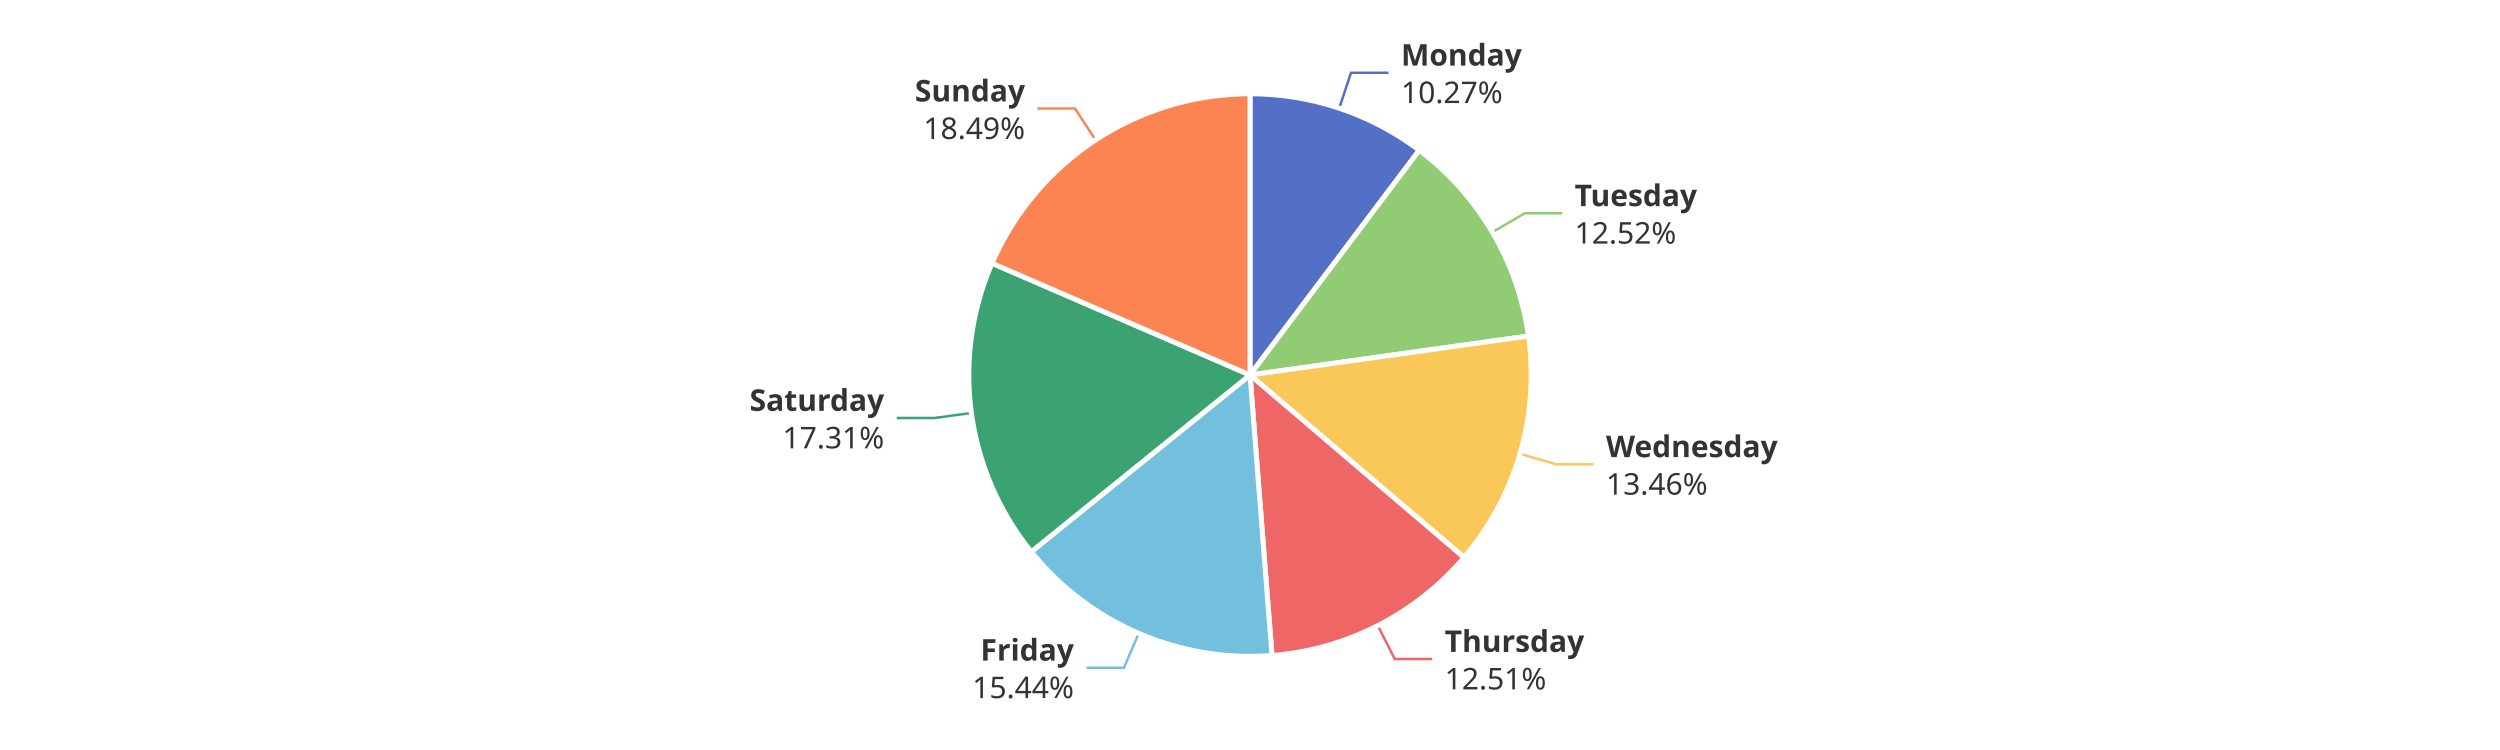
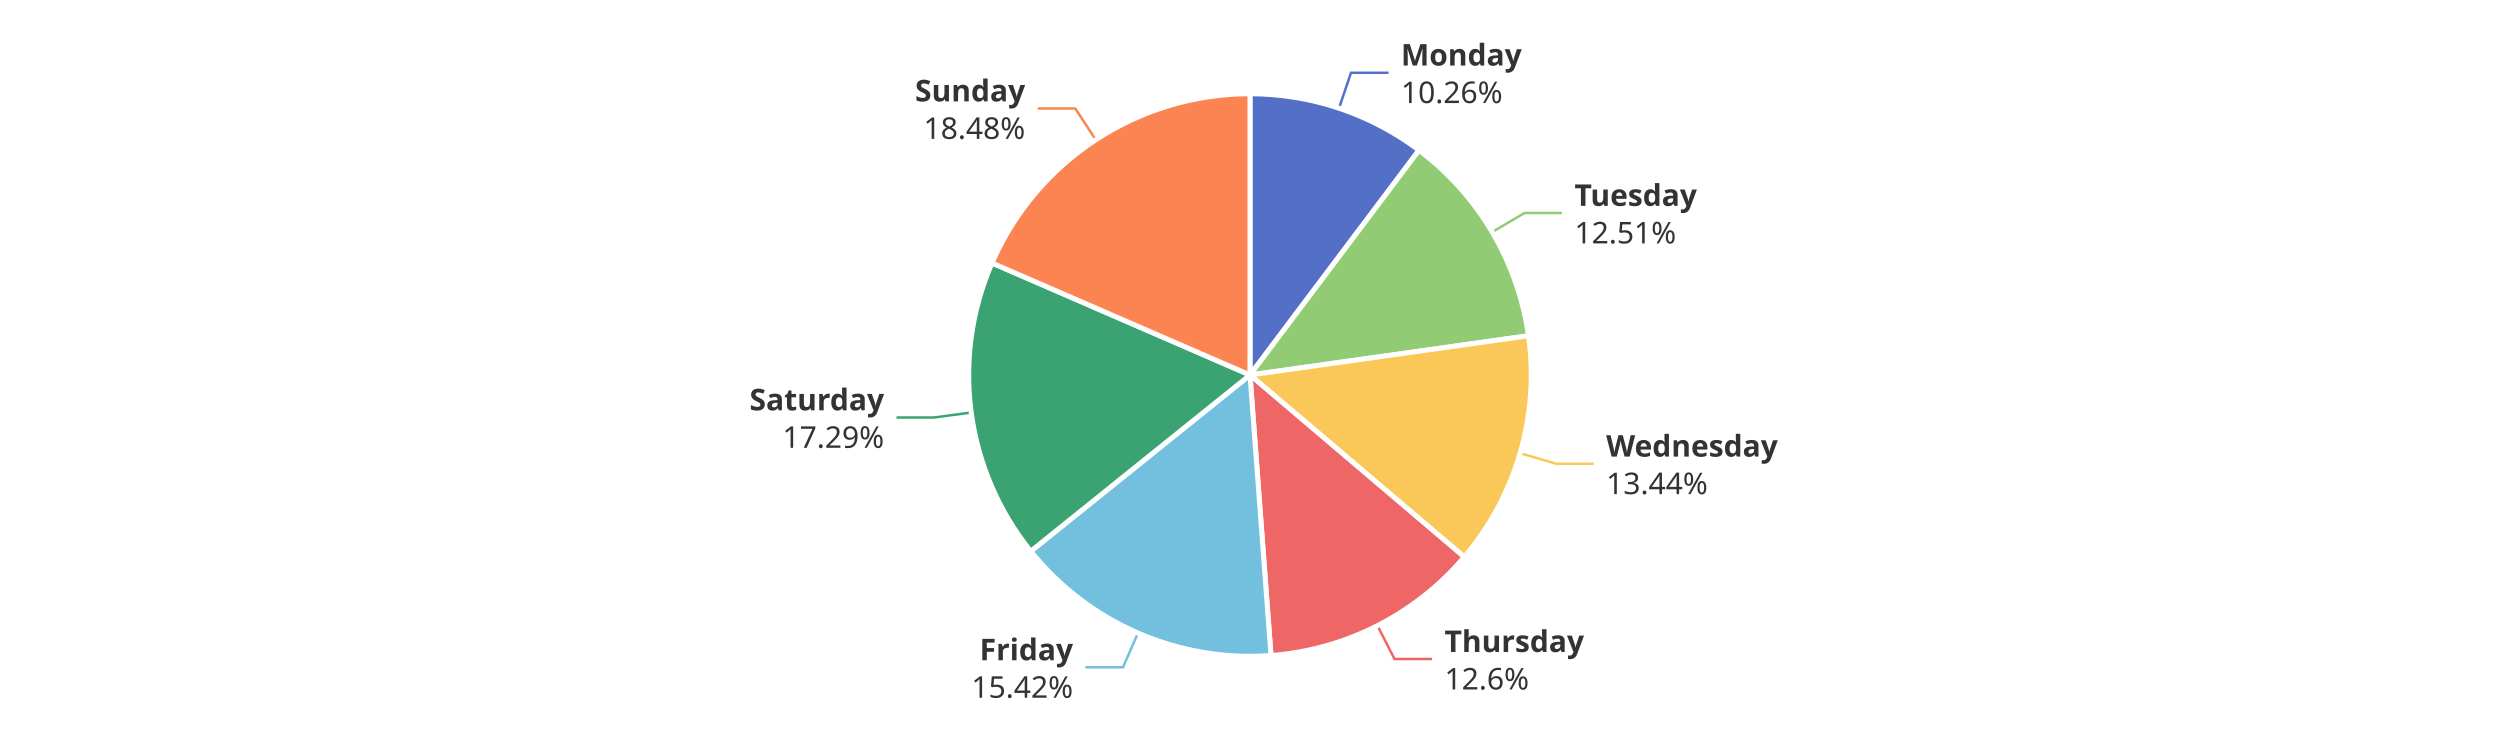
<svg xmlns="http://www.w3.org/2000/svg" width="1000" height="300" version="1.1" baseProfile="full" viewBox="0 0 1000 300">
  <rect width="1000" height="300" x="0" y="0" id="0" fill="#ffffff" />
-   <polyline points="535.7 43.3 540.4 29.1 555.4 29.1" fill="none" stroke="#5470c6" />
-   <polyline points="596.9 92.9 609.9 85.3 624.9 85.3" fill="none" stroke="#91cc75" />
-   <polyline points="608 181.5 622.4 185.7 637.4 185.7" fill="none" stroke="#fac858" />
-   <polyline points="551.1 250.2 557.9 263.6 572.9 263.6" fill="none" stroke="#ee6666" />
-   <polyline points="455.5 253.3 449.6 267.1 434.6 267.1" fill="none" stroke="#73c0de" />
-   <polyline points="388.5 165.2 373.7 167.2 358.7 167.2" fill="none" stroke="#3ba272" />
-   <polyline points="438.2 56 430 43.4 415 43.4" fill="none" stroke="#fc8452" />
-   <path d="M500 37.5A112.5 112.5 0 0 1 567.7 60.1L500 150Z" fill="#5470c6" stroke="#fff" stroke-width="2" stroke-linejoin="round" />
-   <path d="M567.7 60.1A112.5 112.5 0 0 1 611.4 134.4L500 150Z" fill="#91cc75" stroke="#fff" stroke-width="2" stroke-linejoin="round" />
-   <path d="M611.4 134.4A112.5 112.5 0 0 1 585.6 223L500 150Z" fill="#fac858" stroke="#fff" stroke-width="2" stroke-linejoin="round" />
-   <path d="M585.6 223A112.5 112.5 0 0 1 508.8 262.2L500 150Z" fill="#ee6666" stroke="#fff" stroke-width="2" stroke-linejoin="round" />
-   <path d="M508.8 262.2A112.5 112.5 0 0 1 412.5 220.7L500 150Z" fill="#73c0de" stroke="#fff" stroke-width="2" stroke-linejoin="round" />
-   <path d="M412.5 220.7A112.5 112.5 0 0 1 396.8 105.3L500 150Z" fill="#3ba272" stroke="#fff" stroke-width="2" stroke-linejoin="round" />
-   <path d="M396.8 105.3A112.5 112.5 0 0 1 500 37.5L500 150Z" fill="#fc8452" stroke="#fff" stroke-width="2" stroke-linejoin="round" />
-   <path d="M0 -15l42.8 0l0 30l-42.8 0Z" transform="translate(560.4229 29.0775)" fill="none" />
-   <text dominant-baseline="central" text-anchor="start" style="font-size:12px;font-family:sans-serif;font-weight:bold;" y="-7.5" transform="translate(560.4229 29.0775)" fill="#333" stroke="rgb(255,255,255)" stroke-width="2" paint-order="stroke" stroke-miterlimit="2">Monday</text>
-   <text dominant-baseline="central" text-anchor="start" style="font-size:12px;font-family:sans-serif;" y="7.5" transform="translate(560.4229 29.0775)" fill="#333" stroke="rgb(255,255,255)" stroke-width="2" paint-order="stroke" stroke-miterlimit="2">10.27%</text>
-   <path d="M0 -15l46.2 0l0 30l-46.2 0Z" transform="translate(629.86 85.2928)" fill="none" />
-   <text dominant-baseline="central" text-anchor="start" style="font-size:12px;font-family:sans-serif;font-weight:bold;" y="-7.5" transform="translate(629.86 85.2928)" fill="#333" stroke="rgb(255,255,255)" stroke-width="2" paint-order="stroke" stroke-miterlimit="2">Tuesday</text>
-   <text dominant-baseline="central" text-anchor="start" style="font-size:12px;font-family:sans-serif;" y="7.5" transform="translate(629.86 85.2928)" fill="#333" stroke="rgb(255,255,255)" stroke-width="2" paint-order="stroke" stroke-miterlimit="2">12.52%</text>
-   <path d="M0 -15l63.6 0l0 30l-63.6 0Z" transform="translate(642.3993 185.7025)" fill="none" />
-   <text dominant-baseline="central" text-anchor="start" style="font-size:12px;font-family:sans-serif;font-weight:bold;" y="-7.5" transform="translate(642.3993 185.7025)" fill="#333" stroke="rgb(255,255,255)" stroke-width="2" paint-order="stroke" stroke-miterlimit="2">Wednesday</text>
-   <text dominant-baseline="central" text-anchor="start" style="font-size:12px;font-family:sans-serif;" y="7.5" transform="translate(642.3993 185.7025)" fill="#333" stroke="rgb(255,255,255)" stroke-width="2" paint-order="stroke" stroke-miterlimit="2">13.46%</text>
-   <path d="M0 -15l50.2 0l0 30l-50.2 0Z" transform="translate(577.8784 263.6061)" fill="none" />
-   <text dominant-baseline="central" text-anchor="start" style="font-size:12px;font-family:sans-serif;font-weight:bold;" y="-7.5" transform="translate(577.8784 263.6061)" fill="#333" stroke="rgb(255,255,255)" stroke-width="2" paint-order="stroke" stroke-miterlimit="2">Thursday</text>
-   <text dominant-baseline="central" text-anchor="start" style="font-size:12px;font-family:sans-serif;" y="7.5" transform="translate(577.8784 263.6061)" fill="#333" stroke="rgb(255,255,255)" stroke-width="2" paint-order="stroke" stroke-miterlimit="2">12.51%</text>
-   <path d="M-40.9 -15l40.9 0l0 30l-40.9 0Z" transform="translate(429.5523 267.0952)" fill="none" />
-   <text dominant-baseline="central" text-anchor="end" style="font-size:12px;font-family:sans-serif;font-weight:bold;" y="-7.5" transform="translate(429.5523 267.0952)" fill="#333" stroke="rgb(255,255,255)" stroke-width="2" paint-order="stroke" stroke-miterlimit="2">Friday</text>
-   <text dominant-baseline="central" text-anchor="end" style="font-size:12px;font-family:sans-serif;" y="7.5" transform="translate(429.5523 267.0952)" fill="#333" stroke="rgb(255,255,255)" stroke-width="2" paint-order="stroke" stroke-miterlimit="2">15.44%</text>
-   <path d="M-48.2 -15l48.2 0l0 30l-48.2 0Z" transform="translate(353.6641 167.1896)" fill="none" />
-   <text dominant-baseline="central" text-anchor="end" style="font-size:12px;font-family:sans-serif;font-weight:bold;" y="-7.5" transform="translate(353.6641 167.1896)" fill="#333" stroke="rgb(255,255,255)" stroke-width="2" paint-order="stroke" stroke-miterlimit="2">Saturday</text>
-   <text dominant-baseline="central" text-anchor="end" style="font-size:12px;font-family:sans-serif;" y="7.5" transform="translate(353.6641 167.1896)" fill="#333" stroke="rgb(255,255,255)" stroke-width="2" paint-order="stroke" stroke-miterlimit="2">17.31%</text>
-   <path d="M-40.9 -15l40.9 0l0 30l-40.9 0Z" transform="translate(410.0058 43.4305)" fill="none" />
-   <text dominant-baseline="central" text-anchor="end" style="font-size:12px;font-family:sans-serif;font-weight:bold;" y="-7.5" transform="translate(410.0058 43.4305)" fill="#333" stroke="rgb(255,255,255)" stroke-width="2" paint-order="stroke" stroke-miterlimit="2">Sunday</text>
-   <text dominant-baseline="central" text-anchor="end" style="font-size:12px;font-family:sans-serif;" y="7.5" transform="translate(410.0058 43.4305)" fill="#333" stroke="rgb(255,255,255)" stroke-width="2" paint-order="stroke" stroke-miterlimit="2">18.49%</text>
+   <polyline points="535.6 43.3 540.4 29.1 555.4 29.1" fill="none" stroke="#5470c6" />
+   <polyline points="596.9 92.8 609.8 85.2 624.8 85.2" fill="none" stroke="#91cc75" />
+   <polyline points="608.1 181.3 622.5 185.5 637.5 185.5" fill="none" stroke="#fac858" />
+   <polyline points="551 250.3 557.8 263.6 572.8 263.6" fill="none" stroke="#ee6666" />
+   <polyline points="455.2 253.2 449.2 266.9 434.2 266.9" fill="none" stroke="#73c0de" />
+   <polyline points="388.5 165 373.6 167 358.6 167" fill="none" stroke="#3ba272" />
+   <polyline points="438.3 55.9 430.1 43.4 415.1 43.4" fill="none" stroke="#fc8452" />
+   <path d="M500 37.5A112.5 112.5 0 0 1 567.6 60.1L500 150Z" fill="#5470c6" stroke="#fff" stroke-width="2" stroke-linejoin="round" />
+   <path d="M567.6 60.1A112.5 112.5 0 0 1 611.4 134.3L500 150Z" fill="#91cc75" stroke="#fff" stroke-width="2" stroke-linejoin="round" />
+   <path d="M611.4 134.3A112.5 112.5 0 0 1 585.7 222.8L500 150Z" fill="#fac858" stroke="#fff" stroke-width="2" stroke-linejoin="round" />
+   <path d="M585.7 222.8A112.5 112.5 0 0 1 508.4 262.2L500 150Z" fill="#ee6666" stroke="#fff" stroke-width="2" stroke-linejoin="round" />
+   <path d="M508.4 262.2A112.5 112.5 0 0 1 412.3 220.5L500 150Z" fill="#73c0de" stroke="#fff" stroke-width="2" stroke-linejoin="round" />
+   <path d="M412.3 220.5A112.5 112.5 0 0 1 396.8 105.2L500 150Z" fill="#3ba272" stroke="#fff" stroke-width="2" stroke-linejoin="round" />
+   <path d="M396.8 105.2A112.5 112.5 0 0 1 500 37.5L500 150Z" fill="#fc8452" stroke="#fff" stroke-width="2" stroke-linejoin="round" />
+   <path d="M0 -15l42.8 0l0 30l-42.8 0Z" transform="translate(560.3888 29.0662)" fill="none" />
+   <text dominant-baseline="central" text-anchor="start" style="font-size:12px;font-family:sans-serif;font-weight:bold;" y="-7.5" transform="translate(560.3888 29.0662)" fill="#333" stroke="rgb(255,255,255)" stroke-width="2" paint-order="stroke" stroke-miterlimit="2">Monday</text>
+   <text dominant-baseline="central" text-anchor="start" style="font-size:12px;font-family:sans-serif;" y="7.5" transform="translate(560.3888 29.0662)" fill="#333" stroke="rgb(255,255,255)" stroke-width="2" paint-order="stroke" stroke-miterlimit="2">10.26%</text>
+   <path d="M0 -15l46.2 0l0 30l-46.2 0Z" transform="translate(629.8057 85.2007)" fill="none" />
+   <text dominant-baseline="central" text-anchor="start" style="font-size:12px;font-family:sans-serif;font-weight:bold;" y="-7.5" transform="translate(629.8057 85.2007)" fill="#333" stroke="rgb(255,255,255)" stroke-width="2" paint-order="stroke" stroke-miterlimit="2">Tuesday</text>
+   <text dominant-baseline="central" text-anchor="start" style="font-size:12px;font-family:sans-serif;" y="7.5" transform="translate(629.8057 85.2007)" fill="#333" stroke="rgb(255,255,255)" stroke-width="2" paint-order="stroke" stroke-miterlimit="2">12.51%</text>
+   <path d="M0 -15l63.6 0l0 30l-63.6 0Z" transform="translate(642.4598 185.4944)" fill="none" />
+   <text dominant-baseline="central" text-anchor="start" style="font-size:12px;font-family:sans-serif;font-weight:bold;" y="-7.5" transform="translate(642.4598 185.4944)" fill="#333" stroke="rgb(255,255,255)" stroke-width="2" paint-order="stroke" stroke-miterlimit="2">Wednesday</text>
+   <text dominant-baseline="central" text-anchor="start" style="font-size:12px;font-family:sans-serif;" y="7.5" transform="translate(642.4598 185.4944)" fill="#333" stroke="rgb(255,255,255)" stroke-width="2" paint-order="stroke" stroke-miterlimit="2">13.44%</text>
+   <path d="M0 -15l50.2 0l0 30l-50.2 0Z" transform="translate(577.8124 263.6397)" fill="none" />
+   <text dominant-baseline="central" text-anchor="start" style="font-size:12px;font-family:sans-serif;font-weight:bold;" y="-7.5" transform="translate(577.8124 263.6397)" fill="#333" stroke="rgb(255,255,255)" stroke-width="2" paint-order="stroke" stroke-miterlimit="2">Thursday</text>
+   <text dominant-baseline="central" text-anchor="start" style="font-size:12px;font-family:sans-serif;" y="7.5" transform="translate(577.8124 263.6397)" fill="#333" stroke="rgb(255,255,255)" stroke-width="2" paint-order="stroke" stroke-miterlimit="2">12.6%</text>
+   <path d="M-40.9 -15l40.9 0l0 30l-40.9 0Z" transform="translate(429.2166 266.95)" fill="none" />
+   <text dominant-baseline="central" text-anchor="end" style="font-size:12px;font-family:sans-serif;font-weight:bold;" y="-7.5" transform="translate(429.2166 266.95)" fill="#333" stroke="rgb(255,255,255)" stroke-width="2" paint-order="stroke" stroke-miterlimit="2">Friday</text>
+   <text dominant-baseline="central" text-anchor="end" style="font-size:12px;font-family:sans-serif;" y="7.5" transform="translate(429.2166 266.95)" fill="#333" stroke="rgb(255,255,255)" stroke-width="2" paint-order="stroke" stroke-miterlimit="2">15.42%</text>
+   <path d="M-48.2 -15l48.2 0l0 30l-48.2 0Z" transform="translate(353.6348 166.973)" fill="none" />
+   <text dominant-baseline="central" text-anchor="end" style="font-size:12px;font-family:sans-serif;font-weight:bold;" y="-7.5" transform="translate(353.6348 166.973)" fill="#333" stroke="rgb(255,255,255)" stroke-width="2" paint-order="stroke" stroke-miterlimit="2">Saturday</text>
+   <text dominant-baseline="central" text-anchor="end" style="font-size:12px;font-family:sans-serif;" y="7.5" transform="translate(353.6348 166.973)" fill="#333" stroke="rgb(255,255,255)" stroke-width="2" paint-order="stroke" stroke-miterlimit="2">17.29%</text>
+   <path d="M-40.9 -15l40.9 0l0 30l-40.9 0Z" transform="translate(410.0666 43.3906)" fill="none" />
+   <text dominant-baseline="central" text-anchor="end" style="font-size:12px;font-family:sans-serif;font-weight:bold;" y="-7.5" transform="translate(410.0666 43.3906)" fill="#333" stroke="rgb(255,255,255)" stroke-width="2" paint-order="stroke" stroke-miterlimit="2">Sunday</text>
+   <text dominant-baseline="central" text-anchor="end" style="font-size:12px;font-family:sans-serif;" y="7.5" transform="translate(410.0666 43.3906)" fill="#333" stroke="rgb(255,255,255)" stroke-width="2" paint-order="stroke" stroke-miterlimit="2">18.48%</text>
</svg>
